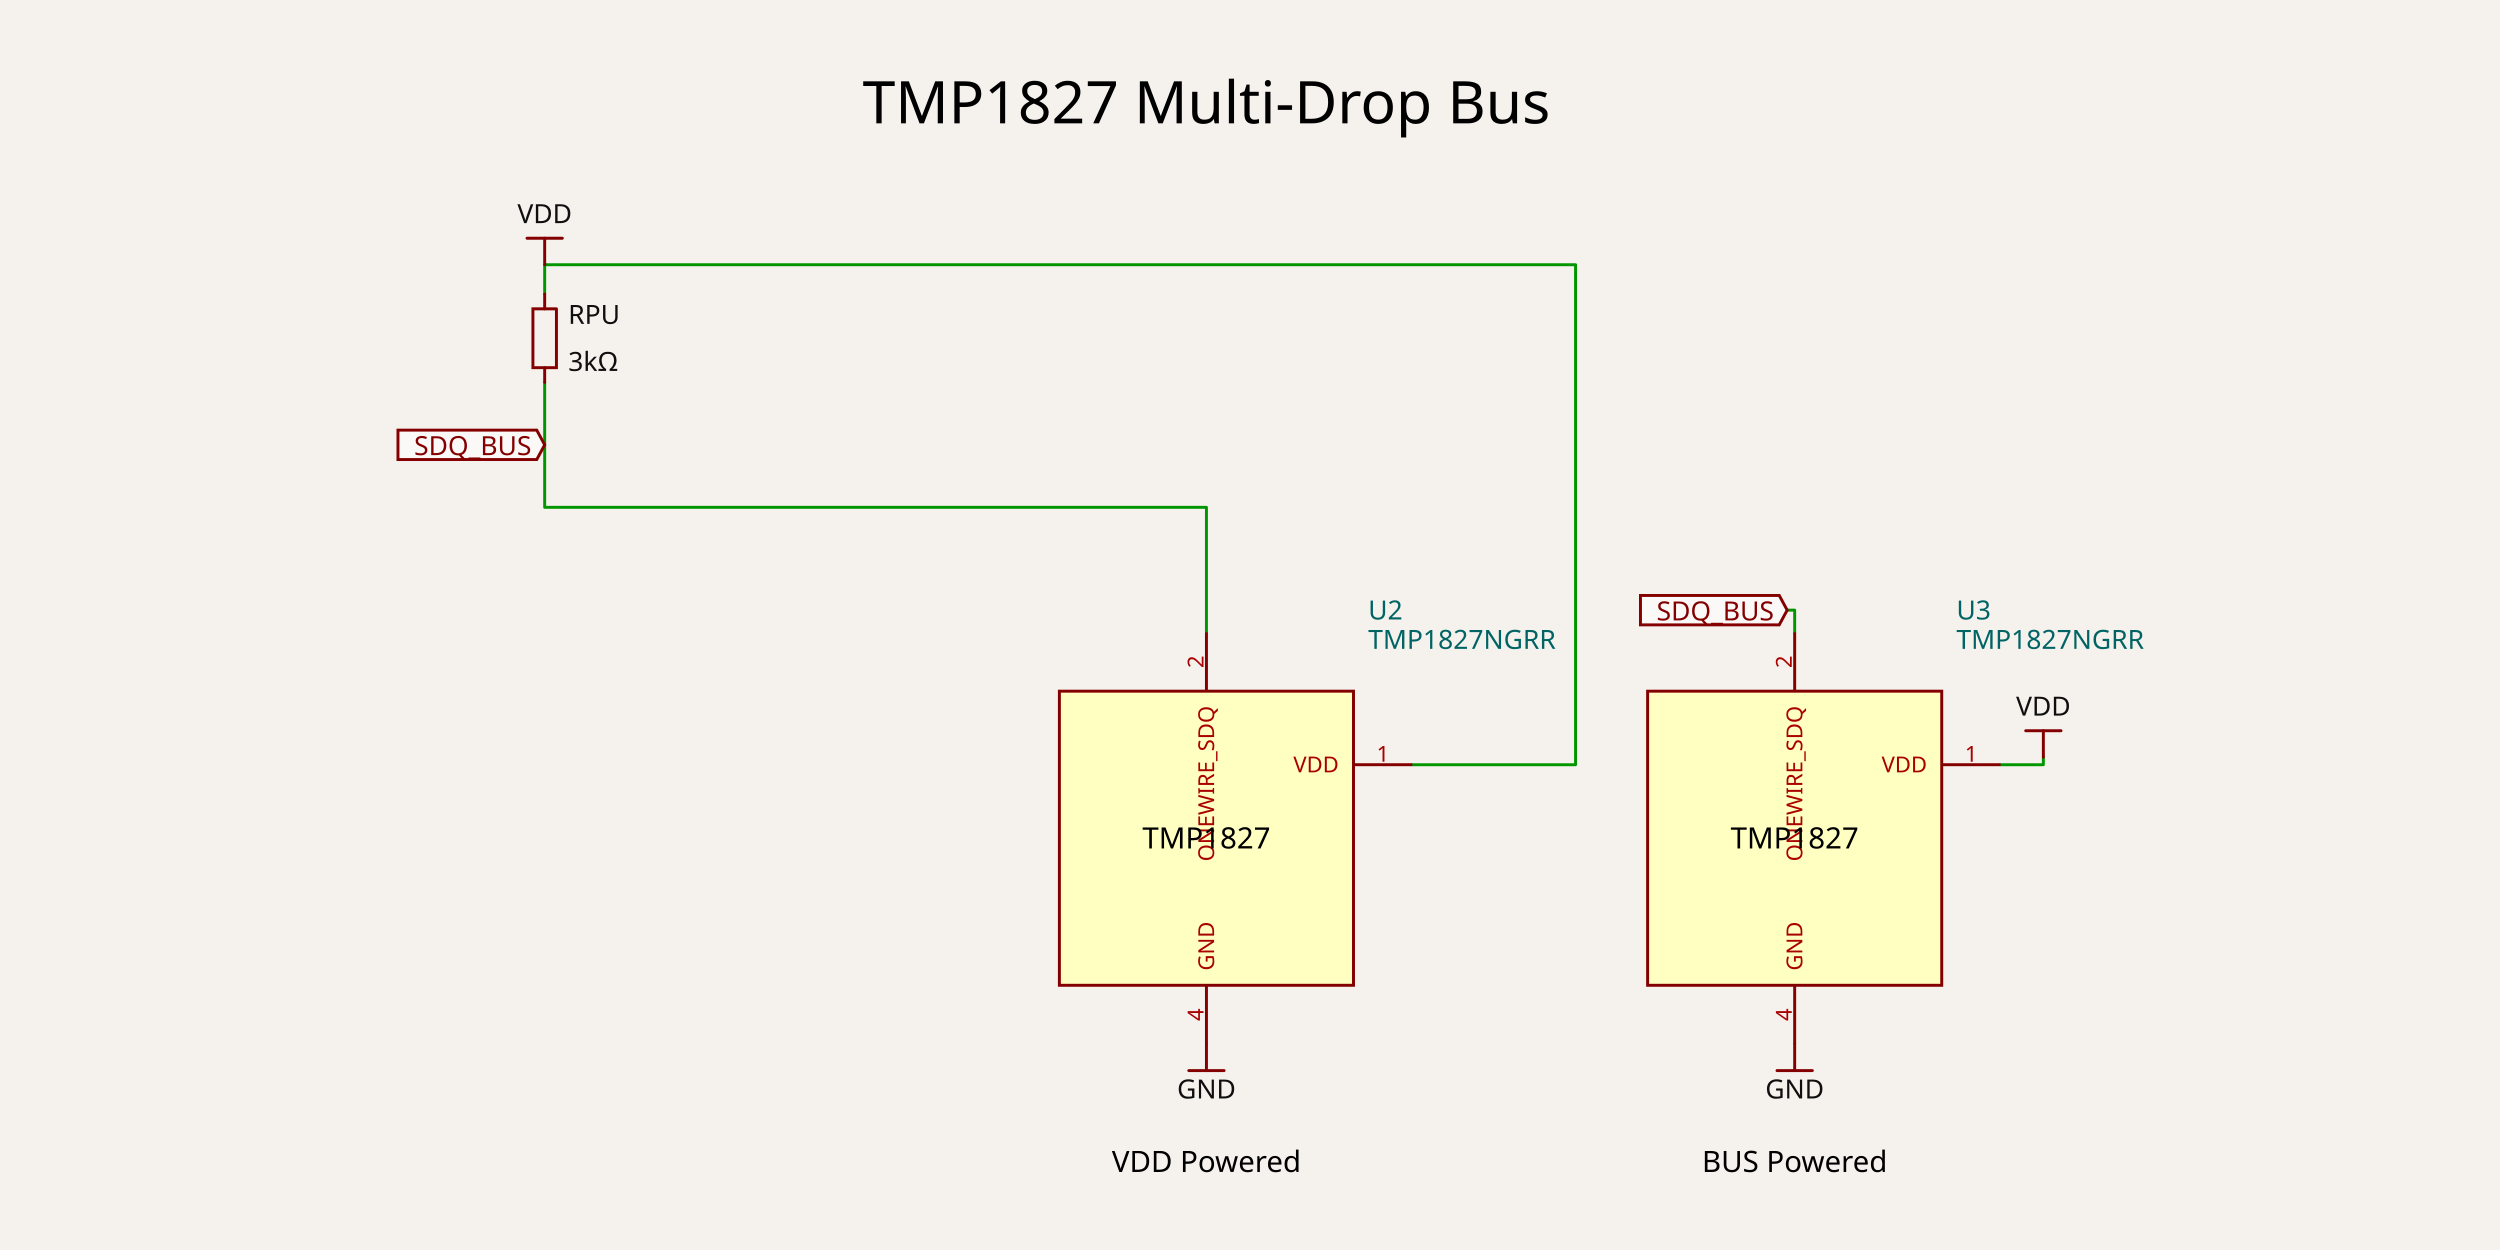
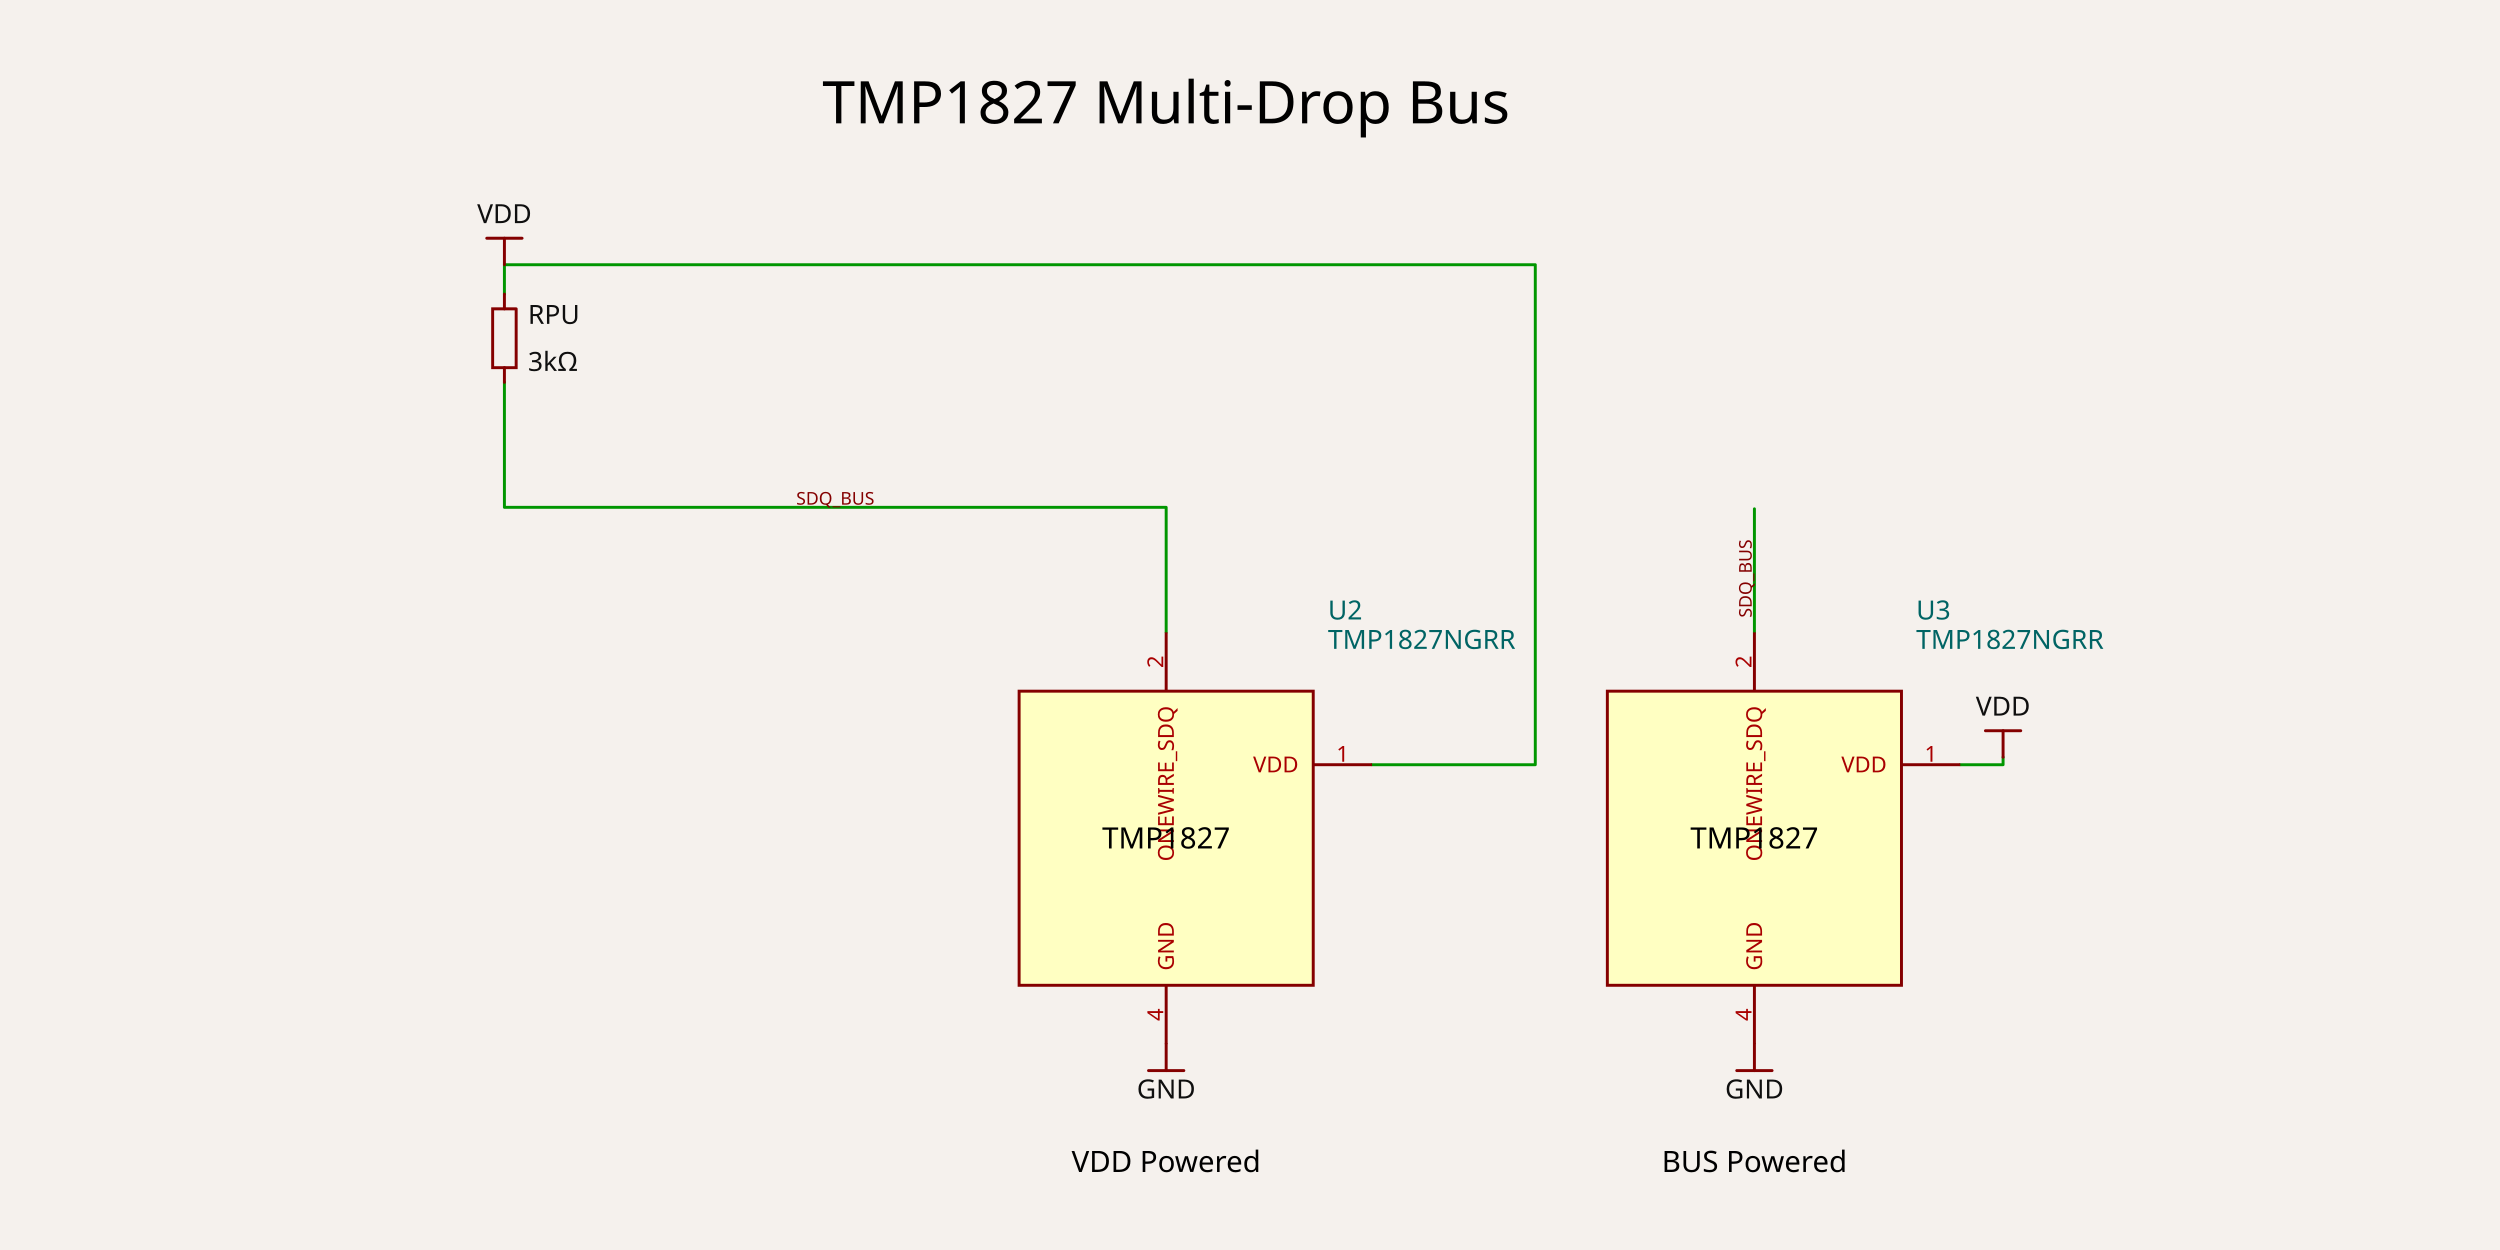
- <svg xmlns="http://www.w3.org/2000/svg" class="tscircuit-schematic" width="1200" height="600" style="background-color: rgb(245, 241, 237)" data-real-to-screen-transform="matrix(70.5882352941,0,0,-70.5882352941,437.9152941176,402.3529411765)">
+ <svg xmlns="http://www.w3.org/2000/svg" class="tscircuit-schematic" width="1200" height="600" style="background-color: rgb(245, 241, 237)" data-real-to-screen-transform="matrix(70.5882352941,0,0,-70.5882352941,418.5882352941,402.3529411765)">
  <style>
              .boundary { fill: rgb(245, 241, 237); }
              .schematic-boundary { fill: none; stroke: #fff; }
              .component { fill: none; stroke: rgb(132, 0, 0); }
              .chip { fill: rgb(255, 255, 194); stroke: rgb(132, 0, 0); }
              .component-pin { fill: none; stroke: rgb(132, 0, 0); }
              .text { font-family: sans-serif; fill: rgb(0, 150, 0); }
              .pin-number { fill: rgb(169, 0, 0); }
              .port-label { fill: rgb(0, 100, 100); }
              .component-name { fill: rgb(0, 100, 100); }
              
            </style>
  <rect class="boundary" x="0" y="0" width="1200" height="600" />
  <g class="trace sch-trace" data-layer="base" data-circuit-json-type="schematic_trace" data-schematic-trace-id="schematic_trace_0" data-subcircuit-connectivity-map-key="unnamedsubcircuitsubcircuit_source_group_0_connectivity_net0">
-     <path d="M 261.445 141.176 L 261.445 127.059 L 756.268 127.059 L 756.268 367.059 L 677.915 367.059" class="trace-invisible-hover-outline sch-trace-hitbox" stroke="rgb(0, 150, 0)" fill="none" stroke-width="11.294px" stroke-linecap="round" opacity="0" stroke-linejoin="round" />
-     <path class="sch-trace-path" d="M 261.445 141.176 L 261.445 127.059 L 756.268 127.059 L 756.268 367.059 L 677.915 367.059" stroke="rgb(0, 150, 0)" fill="none" stroke-width="1.412px" stroke-linecap="round" stroke-linejoin="round" />
+     <path d="M 242.118 141.176 L 242.118 127.059 L 736.941 127.059 L 736.941 367.059 L 658.588 367.059" class="trace-invisible-hover-outline sch-trace-hitbox" stroke="rgb(0, 150, 0)" fill="none" stroke-width="11.294px" stroke-linecap="round" opacity="0" stroke-linejoin="round" />
+     <path class="sch-trace-path" d="M 242.118 141.176 L 242.118 127.059 L 736.941 127.059 L 736.941 367.059 L 658.588 367.059" stroke="rgb(0, 150, 0)" fill="none" stroke-width="1.412px" stroke-linecap="round" stroke-linejoin="round" />
  </g>
  <g class="trace sch-trace" data-layer="base" data-circuit-json-type="schematic_trace" data-schematic-trace-id="schematic_trace_1" data-subcircuit-connectivity-map-key="unnamedsubcircuitsubcircuit_source_group_0_connectivity_net1">
-     <path d="M 261.445 183.529 L 261.445 243.529 L 579.092 243.529 L 579.092 303.529" class="trace-invisible-hover-outline sch-trace-hitbox" stroke="rgb(0, 150, 0)" fill="none" stroke-width="11.294px" stroke-linecap="round" opacity="0" stroke-linejoin="round" />
-     <path class="sch-trace-path" d="M 261.445 183.529 L 261.445 243.529 L 579.092 243.529 L 579.092 303.529" stroke="rgb(0, 150, 0)" fill="none" stroke-width="1.412px" stroke-linecap="round" stroke-linejoin="round" />
+     <path d="M 242.118 183.529 L 242.118 243.529 L 559.765 243.529 L 559.765 303.529" class="trace-invisible-hover-outline sch-trace-hitbox" stroke="rgb(0, 150, 0)" fill="none" stroke-width="11.294px" stroke-linecap="round" opacity="0" stroke-linejoin="round" />
+     <path class="sch-trace-path" d="M 242.118 183.529 L 242.118 243.529 L 559.765 243.529 L 559.765 303.529" stroke="rgb(0, 150, 0)" fill="none" stroke-width="1.412px" stroke-linecap="round" stroke-linejoin="round" />
  </g>
  <g class="trace sch-trace" data-layer="base" data-circuit-json-type="schematic_trace" data-schematic-trace-id="schematic_trace_2" data-subcircuit-connectivity-map-key="unnamedsubcircuitsubcircuit_source_group_0_connectivity_net0">
-     <path d="M 960.268 367.059 L 980.809 367.059 L 980.809 363.459" class="trace-invisible-hover-outline sch-trace-hitbox" stroke="rgb(0, 150, 0)" fill="none" stroke-width="11.294px" stroke-linecap="round" opacity="0" stroke-linejoin="round" />
-     <path class="sch-trace-path" d="M 960.268 367.059 L 980.809 367.059 L 980.809 363.459" stroke="rgb(0, 150, 0)" fill="none" stroke-width="1.412px" stroke-linecap="round" stroke-linejoin="round" />
+     <path d="M 940.941 367.059 L 961.482 367.059 L 961.482 363.459" class="trace-invisible-hover-outline sch-trace-hitbox" stroke="rgb(0, 150, 0)" fill="none" stroke-width="11.294px" stroke-linecap="round" opacity="0" stroke-linejoin="round" />
+     <path class="sch-trace-path" d="M 940.941 367.059 L 961.482 367.059 L 961.482 363.459" stroke="rgb(0, 150, 0)" fill="none" stroke-width="1.412px" stroke-linecap="round" stroke-linejoin="round" />
  </g>
  <g class="trace sch-trace" data-layer="base" data-circuit-json-type="schematic_trace" data-schematic-trace-id="schematic_trace_3" data-subcircuit-connectivity-map-key="unnamedsubcircuitsubcircuit_source_group_0_connectivity_net1">
-     <path d="M 861.445 303.529 L 861.445 292.871 L 857.845 292.871" class="trace-invisible-hover-outline sch-trace-hitbox" stroke="rgb(0, 150, 0)" fill="none" stroke-width="11.294px" stroke-linecap="round" opacity="0" stroke-linejoin="round" />
-     <path class="sch-trace-path" d="M 861.445 303.529 L 861.445 292.871 L 857.845 292.871" stroke="rgb(0, 150, 0)" fill="none" stroke-width="1.412px" stroke-linecap="round" stroke-linejoin="round" />
+     <path d="M 842.118 303.529 L 842.118 244.235" class="trace-invisible-hover-outline sch-trace-hitbox" stroke="rgb(0, 150, 0)" fill="none" stroke-width="11.294px" stroke-linecap="round" opacity="0" stroke-linejoin="round" />
+     <path class="sch-trace-path" d="M 842.118 303.529 L 842.118 244.235" stroke="rgb(0, 150, 0)" fill="none" stroke-width="1.412px" stroke-linecap="round" stroke-linejoin="round" />
  </g>
  <g class="trace-overlays sch-trace-overlays" data-layer="overlay" data-circuit-json-type="schematic_trace" data-schematic-trace-id="schematic_trace_0" data-subcircuit-connectivity-map-key="unnamedsubcircuitsubcircuit_source_group_0_connectivity_net0" />
  <g class="trace-overlays sch-trace-overlays" data-layer="overlay" data-circuit-json-type="schematic_trace" data-schematic-trace-id="schematic_trace_1" data-subcircuit-connectivity-map-key="unnamedsubcircuitsubcircuit_source_group_0_connectivity_net1" />
  <g class="trace-overlays sch-trace-overlays" data-layer="overlay" data-circuit-json-type="schematic_trace" data-schematic-trace-id="schematic_trace_2" data-subcircuit-connectivity-map-key="unnamedsubcircuitsubcircuit_source_group_0_connectivity_net0" />
  <g class="trace-overlays sch-trace-overlays" data-layer="overlay" data-circuit-json-type="schematic_trace" data-schematic-trace-id="schematic_trace_3" data-subcircuit-connectivity-map-key="unnamedsubcircuitsubcircuit_source_group_0_connectivity_net1" />
  <g class="sch-component" data-circuit-json-type="schematic_component" data-schematic-component-id="schematic_component_0">
-     <rect class="component-overlay sch-component-overlay" x="255.799" y="141.176" width="11.291" height="42.353" fill="transparent" />
-     <path class="sch-component-symbol-path" d="M 261.445 141.176 L 261.445 148.237" stroke="rgb(132, 0, 0)" fill="none" stroke-width="1.412px" stroke-linecap="round" />
-     <path class="sch-component-symbol-path" d="M 261.445 176.469 L 261.445 183.529" stroke="rgb(132, 0, 0)" fill="none" stroke-width="1.412px" stroke-linecap="round" />
-     <path class="sch-component-symbol-path" d="M 267.09 148.237 L 267.09 176.469 L 255.799 176.469 L 255.799 148.237 L 267.09 148.237" stroke="rgb(132, 0, 0)" fill="none" stroke-width="1.412px" stroke-linecap="round" />
-     <text class="sch-component-name sch-component-text" x="272.739" y="151.059" stroke="rgb(245, 241, 237)" stroke-width="1.412px" paint-order="stroke" fill="rgb(15, 15, 15)" font-family="sans-serif" text-anchor="start" dominant-baseline="middle" font-size="12.706px">RPU</text>
-     <text class="sch-component-text" x="272.739" y="173.647" fill="rgb(15, 15, 15)" font-family="sans-serif" text-anchor="start" dominant-baseline="middle" font-size="12.706px">3kΩ</text>
+     <rect class="component-overlay sch-component-overlay" x="236.472" y="141.176" width="11.291" height="42.353" fill="transparent" />
+     <path class="sch-component-symbol-path" d="M 242.118 141.176 L 242.118 148.237" stroke="rgb(132, 0, 0)" fill="none" stroke-width="1.412px" stroke-linecap="round" />
+     <path class="sch-component-symbol-path" d="M 242.118 176.469 L 242.118 183.529" stroke="rgb(132, 0, 0)" fill="none" stroke-width="1.412px" stroke-linecap="round" />
+     <path class="sch-component-symbol-path" d="M 247.763 148.237 L 247.763 176.469 L 236.472 176.469 L 236.472 148.237 L 247.763 148.237" stroke="rgb(132, 0, 0)" fill="none" stroke-width="1.412px" stroke-linecap="round" />
+     <text class="sch-component-name sch-component-text" x="253.412" y="151.059" stroke="rgb(245, 241, 237)" stroke-width="1.412px" paint-order="stroke" fill="rgb(15, 15, 15)" font-family="sans-serif" text-anchor="start" dominant-baseline="middle" font-size="12.706px">RPU</text>
+     <text class="sch-component-text" x="253.412" y="173.647" fill="rgb(15, 15, 15)" font-family="sans-serif" text-anchor="start" dominant-baseline="middle" font-size="12.706px">3kΩ</text>
  </g>
  <g class="sch-component" data-circuit-json-type="schematic_component" data-schematic-component-id="schematic_component_1">
-     <rect class="component chip sch-component-body" x="508.504" y="331.765" width="141.176" height="141.176" stroke-width="1.412px" fill="rgb(255, 255, 194)" stroke="rgb(132, 0, 0)" />
-     <rect class="component-overlay sch-component-overlay" x="508.504" y="331.765" width="141.176" height="141.176" fill="transparent" />
-     <text class="sch-text" x="656.739" y="307.059" fill="#006464" text-anchor="start" dominant-baseline="middle" font-family="sans-serif" font-size="12.706px" transform="rotate(0, 656.7388, 307.0588)">TMP1827NGRR</text>
-     <text class="sch-text" x="656.739" y="292.941" fill="#006464" text-anchor="start" dominant-baseline="middle" font-family="sans-serif" font-size="12.706px" transform="rotate(0, 656.7388, 292.9412)">U2</text>
-     <line class="component-pin sch-component-pin sch-port-line" x1="649.68" y1="367.059" x2="677.915" y2="367.059" stroke-width="1.412px" />
+     <rect class="component chip sch-component-body" x="489.176" y="331.765" width="141.176" height="141.176" stroke-width="1.412px" fill="rgb(255, 255, 194)" stroke="rgb(132, 0, 0)" />
+     <rect class="component-overlay sch-component-overlay" x="489.176" y="331.765" width="141.176" height="141.176" fill="transparent" />
+     <text class="sch-text" x="637.412" y="307.059" fill="#006464" text-anchor="start" dominant-baseline="middle" font-family="sans-serif" font-size="12.706px" transform="rotate(0, 637.4118, 307.0588)">TMP1827NGRR</text>
+     <text class="sch-text" x="637.412" y="292.941" fill="#006464" text-anchor="start" dominant-baseline="middle" font-family="sans-serif" font-size="12.706px" transform="rotate(0, 637.4118, 292.9412)">U2</text>
+     <line class="component-pin sch-component-pin sch-port-line" x1="630.353" y1="367.059" x2="658.588" y2="367.059" stroke-width="1.412px" />
    <g class="sch-port" data-schematic-port-id="source_port_2">
-       <rect x="676.504" y="365.647" width="2.824" height="2.824" opacity="0" />
+       <rect x="657.176" y="365.647" width="2.824" height="2.824" opacity="0" />
    </g>
-     <text class="pin-number sch-pin-number" x="663.798" y="365.647" style="font-family: sans-serif;" fill="rgb(169, 0, 0)" text-anchor="middle" dominant-baseline="auto" font-size="10.588px" transform="">1</text>
-     <text class="pin-number sch-pin-label" x="642.621" y="367.059" style="font-family: sans-serif;" fill="rgb(169, 0, 0)" text-anchor="end" dominant-baseline="middle" font-size="10.588px" transform="">VDD</text>
-     <line class="component-pin sch-component-pin sch-port-line" x1="579.092" y1="331.765" x2="579.092" y2="303.529" stroke-width="1.412px" />
+     <text class="pin-number sch-pin-number" x="644.471" y="365.647" style="font-family: sans-serif;" fill="rgb(169, 0, 0)" text-anchor="middle" dominant-baseline="auto" font-size="10.588px" transform="">1</text>
+     <text class="pin-number sch-pin-label" x="623.294" y="367.059" style="font-family: sans-serif;" fill="rgb(169, 0, 0)" text-anchor="end" dominant-baseline="middle" font-size="10.588px" transform="">VDD</text>
+     <line class="component-pin sch-component-pin sch-port-line" x1="559.765" y1="331.765" x2="559.765" y2="303.529" stroke-width="1.412px" />
    <g class="sch-port" data-schematic-port-id="source_port_3">
-       <rect x="577.68" y="302.118" width="2.824" height="2.824" opacity="0" />
+       <rect x="558.353" y="302.118" width="2.824" height="2.824" opacity="0" />
    </g>
-     <text class="pin-number sch-pin-number" x="577.68" y="317.647" style="font-family: sans-serif;" fill="rgb(169, 0, 0)" text-anchor="middle" dominant-baseline="auto" font-size="10.588px" transform="rotate(-90 577.68 317.6471)">2</text>
-     <text class="pin-number sch-pin-label" x="579.092" y="338.824" style="font-family: sans-serif;" fill="rgb(169, 0, 0)" text-anchor="end" dominant-baseline="middle" font-size="10.588px" transform="rotate(-90 579.0918 338.8235)">ONEWIRE_SDQ</text>
-     <line class="component-pin sch-component-pin sch-port-line" x1="579.092" y1="472.941" x2="579.092" y2="501.176" stroke-width="1.412px" />
+     <text class="pin-number sch-pin-number" x="558.353" y="317.647" style="font-family: sans-serif;" fill="rgb(169, 0, 0)" text-anchor="middle" dominant-baseline="auto" font-size="10.588px" transform="rotate(-90 558.3529 317.6471)">2</text>
+     <text class="pin-number sch-pin-label" x="559.765" y="338.824" style="font-family: sans-serif;" fill="rgb(169, 0, 0)" text-anchor="end" dominant-baseline="middle" font-size="10.588px" transform="rotate(-90 559.7647 338.8235)">ONEWIRE_SDQ</text>
+     <line class="component-pin sch-component-pin sch-port-line" x1="559.765" y1="472.941" x2="559.765" y2="501.176" stroke-width="1.412px" />
    <g class="sch-port" data-schematic-port-id="source_port_5">
-       <rect x="577.68" y="499.765" width="2.824" height="2.824" opacity="0" />
+       <rect x="558.353" y="499.765" width="2.824" height="2.824" opacity="0" />
    </g>
-     <text class="pin-number sch-pin-number" x="577.68" y="487.059" style="font-family: sans-serif;" fill="rgb(169, 0, 0)" text-anchor="middle" dominant-baseline="auto" font-size="10.588px" transform="rotate(-90 577.68 487.0588)">4</text>
-     <text class="pin-number sch-pin-label" x="579.092" y="465.882" style="font-family: sans-serif;" fill="rgb(169, 0, 0)" text-anchor="start" dominant-baseline="middle" font-size="10.588px" transform="rotate(-90 579.0918 465.8824)">GND</text>
+     <text class="pin-number sch-pin-number" x="558.353" y="487.059" style="font-family: sans-serif;" fill="rgb(169, 0, 0)" text-anchor="middle" dominant-baseline="auto" font-size="10.588px" transform="rotate(-90 558.3529 487.0588)">4</text>
+     <text class="pin-number sch-pin-label" x="559.765" y="465.882" style="font-family: sans-serif;" fill="rgb(169, 0, 0)" text-anchor="start" dominant-baseline="middle" font-size="10.588px" transform="rotate(-90 559.7647 465.8824)">GND</text>
  </g>
  <g class="sch-component" data-circuit-json-type="schematic_component" data-schematic-component-id="schematic_component_2">
-     <rect class="component chip sch-component-body" x="790.856" y="331.765" width="141.176" height="141.176" stroke-width="1.412px" fill="rgb(255, 255, 194)" stroke="rgb(132, 0, 0)" />
-     <rect class="component-overlay sch-component-overlay" x="790.856" y="331.765" width="141.176" height="141.176" fill="transparent" />
-     <text class="sch-text" x="939.092" y="307.059" fill="#006464" text-anchor="start" dominant-baseline="middle" font-family="sans-serif" font-size="12.706px" transform="rotate(0, 939.0918, 307.0588)">TMP1827NGRR</text>
-     <text class="sch-text" x="939.092" y="292.941" fill="#006464" text-anchor="start" dominant-baseline="middle" font-family="sans-serif" font-size="12.706px" transform="rotate(0, 939.0918, 292.9412)">U3</text>
-     <line class="component-pin sch-component-pin sch-port-line" x1="932.033" y1="367.059" x2="960.268" y2="367.059" stroke-width="1.412px" />
+     <rect class="component chip sch-component-body" x="771.529" y="331.765" width="141.176" height="141.176" stroke-width="1.412px" fill="rgb(255, 255, 194)" stroke="rgb(132, 0, 0)" />
+     <rect class="component-overlay sch-component-overlay" x="771.529" y="331.765" width="141.176" height="141.176" fill="transparent" />
+     <text class="sch-text" x="919.765" y="307.059" fill="#006464" text-anchor="start" dominant-baseline="middle" font-family="sans-serif" font-size="12.706px" transform="rotate(0, 919.7647, 307.0588)">TMP1827NGRR</text>
+     <text class="sch-text" x="919.765" y="292.941" fill="#006464" text-anchor="start" dominant-baseline="middle" font-family="sans-serif" font-size="12.706px" transform="rotate(0, 919.7647, 292.9412)">U3</text>
+     <line class="component-pin sch-component-pin sch-port-line" x1="912.706" y1="367.059" x2="940.941" y2="367.059" stroke-width="1.412px" />
    <g class="sch-port" data-schematic-port-id="source_port_10">
-       <rect x="958.856" y="365.647" width="2.824" height="2.824" opacity="0" />
+       <rect x="939.529" y="365.647" width="2.824" height="2.824" opacity="0" />
    </g>
-     <text class="pin-number sch-pin-number" x="946.151" y="365.647" style="font-family: sans-serif;" fill="rgb(169, 0, 0)" text-anchor="middle" dominant-baseline="auto" font-size="10.588px" transform="">1</text>
-     <text class="pin-number sch-pin-label" x="924.974" y="367.059" style="font-family: sans-serif;" fill="rgb(169, 0, 0)" text-anchor="end" dominant-baseline="middle" font-size="10.588px" transform="">VDD</text>
-     <line class="component-pin sch-component-pin sch-port-line" x1="861.445" y1="331.765" x2="861.445" y2="303.529" stroke-width="1.412px" />
+     <text class="pin-number sch-pin-number" x="926.824" y="365.647" style="font-family: sans-serif;" fill="rgb(169, 0, 0)" text-anchor="middle" dominant-baseline="auto" font-size="10.588px" transform="">1</text>
+     <text class="pin-number sch-pin-label" x="905.647" y="367.059" style="font-family: sans-serif;" fill="rgb(169, 0, 0)" text-anchor="end" dominant-baseline="middle" font-size="10.588px" transform="">VDD</text>
+     <line class="component-pin sch-component-pin sch-port-line" x1="842.118" y1="331.765" x2="842.118" y2="303.529" stroke-width="1.412px" />
    <g class="sch-port" data-schematic-port-id="source_port_11">
-       <rect x="860.033" y="302.118" width="2.824" height="2.824" opacity="0" />
+       <rect x="840.706" y="302.118" width="2.824" height="2.824" opacity="0" />
    </g>
-     <text class="pin-number sch-pin-number" x="860.033" y="317.647" style="font-family: sans-serif;" fill="rgb(169, 0, 0)" text-anchor="middle" dominant-baseline="auto" font-size="10.588px" transform="rotate(-90 860.0329 317.6471)">2</text>
-     <text class="pin-number sch-pin-label" x="861.445" y="338.824" style="font-family: sans-serif;" fill="rgb(169, 0, 0)" text-anchor="end" dominant-baseline="middle" font-size="10.588px" transform="rotate(-90 861.4447 338.8235)">ONEWIRE_SDQ</text>
-     <line class="component-pin sch-component-pin sch-port-line" x1="861.445" y1="472.941" x2="861.445" y2="501.176" stroke-width="1.412px" />
+     <text class="pin-number sch-pin-number" x="840.706" y="317.647" style="font-family: sans-serif;" fill="rgb(169, 0, 0)" text-anchor="middle" dominant-baseline="auto" font-size="10.588px" transform="rotate(-90 840.7059 317.6471)">2</text>
+     <text class="pin-number sch-pin-label" x="842.118" y="338.824" style="font-family: sans-serif;" fill="rgb(169, 0, 0)" text-anchor="end" dominant-baseline="middle" font-size="10.588px" transform="rotate(-90 842.1176 338.8235)">ONEWIRE_SDQ</text>
+     <line class="component-pin sch-component-pin sch-port-line" x1="842.118" y1="472.941" x2="842.118" y2="501.176" stroke-width="1.412px" />
    <g class="sch-port" data-schematic-port-id="source_port_13">
-       <rect x="860.033" y="499.765" width="2.824" height="2.824" opacity="0" />
+       <rect x="840.706" y="499.765" width="2.824" height="2.824" opacity="0" />
    </g>
-     <text class="pin-number sch-pin-number" x="860.033" y="487.059" style="font-family: sans-serif;" fill="rgb(169, 0, 0)" text-anchor="middle" dominant-baseline="auto" font-size="10.588px" transform="rotate(-90 860.0329 487.0588)">4</text>
-     <text class="pin-number sch-pin-label" x="861.445" y="465.882" style="font-family: sans-serif;" fill="rgb(169, 0, 0)" text-anchor="start" dominant-baseline="middle" font-size="10.588px" transform="rotate(-90 861.4447 465.8824)">GND</text>
+     <text class="pin-number sch-pin-number" x="840.706" y="487.059" style="font-family: sans-serif;" fill="rgb(169, 0, 0)" text-anchor="middle" dominant-baseline="auto" font-size="10.588px" transform="rotate(-90 840.7059 487.0588)">4</text>
+     <text class="pin-number sch-pin-label" x="842.118" y="465.882" style="font-family: sans-serif;" fill="rgb(169, 0, 0)" text-anchor="start" dominant-baseline="middle" font-size="10.588px" transform="rotate(-90 842.1176 465.8824)">GND</text>
  </g>
  <g class="schematic-port-hover sch-port-hover" data-schematic-port-id="source_port_0">
-     <circle cx="261.445" cy="141.176" r="2.824" fill="red" opacity="0" />
+     <circle cx="242.118" cy="141.176" r="2.824" fill="red" opacity="0" />
  </g>
  <g class="schematic-port-hover sch-port-hover" data-schematic-port-id="source_port_1">
-     <circle cx="261.445" cy="183.529" r="2.824" fill="red" opacity="0" />
+     <circle cx="242.118" cy="183.529" r="2.824" fill="red" opacity="0" />
  </g>
  <g class="schematic-port-hover sch-port-hover" data-schematic-port-id="source_port_2">
-     <circle cx="677.915" cy="367.059" r="2.824" fill="red" opacity="0" />
+     <circle cx="658.588" cy="367.059" r="2.824" fill="red" opacity="0" />
  </g>
  <g class="schematic-port-hover sch-port-hover" data-schematic-port-id="source_port_3">
-     <circle cx="579.092" cy="303.529" r="2.824" fill="red" opacity="0" />
+     <circle cx="559.765" cy="303.529" r="2.824" fill="red" opacity="0" />
  </g>
  <g class="schematic-port-hover sch-port-hover" data-schematic-port-id="source_port_5">
-     <circle cx="579.092" cy="501.176" r="2.824" fill="red" opacity="0" />
+     <circle cx="559.765" cy="501.176" r="2.824" fill="red" opacity="0" />
  </g>
  <g class="schematic-port-hover sch-port-hover" data-schematic-port-id="source_port_10">
-     <circle cx="960.268" cy="367.059" r="2.824" fill="red" opacity="0" />
+     <circle cx="940.941" cy="367.059" r="2.824" fill="red" opacity="0" />
  </g>
  <g class="schematic-port-hover sch-port-hover" data-schematic-port-id="source_port_11">
-     <circle cx="861.445" cy="303.529" r="2.824" fill="red" opacity="0" />
+     <circle cx="842.118" cy="303.529" r="2.824" fill="red" opacity="0" />
  </g>
  <g class="schematic-port-hover sch-port-hover" data-schematic-port-id="source_port_13">
-     <circle cx="861.445" cy="501.176" r="2.824" fill="red" opacity="0" />
+     <circle cx="842.118" cy="501.176" r="2.824" fill="red" opacity="0" />
  </g>
-   <rect class="component-overlay sch-component-overlay sch-net-label-overlay" data-circuit-json-type="schematic_net_label" data-schematic-net-label-id="schematic_net_label_0" x="252.974" y="114.353" width="16.941" height="12.706" fill="transparent" />
-   <path class="sch-net-label-symbol-path" data-circuit-json-type="schematic_net_label" data-schematic-net-label-id="schematic_net_label_0" d="M 269.915 114.353 L 252.974 114.353" stroke="rgb(132, 0, 0)" fill="none" stroke-width="1.412px" stroke-linecap="round" />
-   <path class="sch-net-label-symbol-path" data-circuit-json-type="schematic_net_label" data-schematic-net-label-id="schematic_net_label_0" d="M 261.445 114.353 L 261.445 127.059" stroke="rgb(132, 0, 0)" fill="none" stroke-width="1.412px" stroke-linecap="round" />
-   <text class="sch-net-label-symbol-text" data-circuit-json-type="schematic_net_label" data-schematic-net-label-id="schematic_net_label_0" x="261.445" y="110.824" fill="rgb(15, 15, 15)" font-family="sans-serif" text-anchor="middle" dominant-baseline="ideographic" font-size="12.706px">VDD</text>
-   <rect class="component-overlay sch-component-overlay sch-net-label-overlay" data-circuit-json-type="schematic_net_label" data-schematic-net-label-id="schematic_net_label_1" x="972.339" y="350.753" width="16.941" height="12.706" fill="transparent" />
-   <path class="sch-net-label-symbol-path" data-circuit-json-type="schematic_net_label" data-schematic-net-label-id="schematic_net_label_1" d="M 989.28 350.753 L 972.339 350.753" stroke="rgb(132, 0, 0)" fill="none" stroke-width="1.412px" stroke-linecap="round" />
-   <path class="sch-net-label-symbol-path" data-circuit-json-type="schematic_net_label" data-schematic-net-label-id="schematic_net_label_1" d="M 980.809 350.753 L 980.809 363.459" stroke="rgb(132, 0, 0)" fill="none" stroke-width="1.412px" stroke-linecap="round" />
-   <text class="sch-net-label-symbol-text" data-circuit-json-type="schematic_net_label" data-schematic-net-label-id="schematic_net_label_1" x="980.809" y="347.224" fill="rgb(15, 15, 15)" font-family="sans-serif" text-anchor="middle" dominant-baseline="ideographic" font-size="12.706px">VDD</text>
-   <path class="net-label sch-net-label" data-circuit-json-type="schematic_net_label" data-schematic-net-label-id="schematic_net_label_2" d="     M 261.445,213.529     L 257.633,220.588     L 191.026,220.588     L 191.026,206.471     L 257.633,206.471     Z   " fill="rgba(255, 255, 255, 0.6)" stroke="rgb(132, 0, 0)" stroke-width="1.412px" />
-   <text class="net-label-text sch-net-label-text" data-circuit-json-type="schematic_net_label" data-schematic-net-label-id="schematic_net_label_2" x="255.092" y="213.529" fill="rgb(132, 0, 0)" text-anchor="end" dominant-baseline="central" font-family="sans-serif" font-variant-numeric="tabular-nums" font-size="12.706px" transform="">SDQ_BUS</text>
-   <path class="net-label sch-net-label" data-circuit-json-type="schematic_net_label" data-schematic-net-label-id="schematic_net_label_3" d="     M 857.845,292.871     L 854.033,299.929     L 787.426,299.929     L 787.426,285.812     L 854.033,285.812     Z   " fill="rgba(255, 255, 255, 0.6)" stroke="rgb(132, 0, 0)" stroke-width="1.412px" />
-   <text class="net-label-text sch-net-label-text" data-circuit-json-type="schematic_net_label" data-schematic-net-label-id="schematic_net_label_3" x="851.492" y="292.871" fill="rgb(132, 0, 0)" text-anchor="end" dominant-baseline="central" font-family="sans-serif" font-variant-numeric="tabular-nums" font-size="12.706px" transform="">SDQ_BUS</text>
-   <rect class="component-overlay sch-component-overlay sch-net-label-overlay" data-circuit-json-type="schematic_net_label" data-schematic-net-label-id="schematic_net_label_4" x="570.621" y="501.176" width="16.941" height="12.706" fill="transparent" />
-   <path class="sch-net-label-symbol-path" data-circuit-json-type="schematic_net_label" data-schematic-net-label-id="schematic_net_label_4" d="M 570.621 513.882 L 587.562 513.882" stroke="rgb(132, 0, 0)" fill="none" stroke-width="1.412px" stroke-linecap="round" />
-   <path class="sch-net-label-symbol-path" data-circuit-json-type="schematic_net_label" data-schematic-net-label-id="schematic_net_label_4" d="M 579.092 513.882 L 579.092 501.176" stroke="rgb(132, 0, 0)" fill="none" stroke-width="1.412px" stroke-linecap="round" />
-   <text class="sch-net-label-symbol-text" data-circuit-json-type="schematic_net_label" data-schematic-net-label-id="schematic_net_label_4" x="579.092" y="517.412" fill="rgb(15, 15, 15)" font-family="sans-serif" text-anchor="middle" dominant-baseline="hanging" font-size="12.706px">GND</text>
-   <rect class="component-overlay sch-component-overlay sch-net-label-overlay" data-circuit-json-type="schematic_net_label" data-schematic-net-label-id="schematic_net_label_5" x="852.974" y="501.176" width="16.941" height="12.706" fill="transparent" />
-   <path class="sch-net-label-symbol-path" data-circuit-json-type="schematic_net_label" data-schematic-net-label-id="schematic_net_label_5" d="M 852.974 513.882 L 869.915 513.882" stroke="rgb(132, 0, 0)" fill="none" stroke-width="1.412px" stroke-linecap="round" />
-   <path class="sch-net-label-symbol-path" data-circuit-json-type="schematic_net_label" data-schematic-net-label-id="schematic_net_label_5" d="M 861.445 513.882 L 861.445 501.176" stroke="rgb(132, 0, 0)" fill="none" stroke-width="1.412px" stroke-linecap="round" />
-   <text class="sch-net-label-symbol-text" data-circuit-json-type="schematic_net_label" data-schematic-net-label-id="schematic_net_label_5" x="861.445" y="517.412" fill="rgb(15, 15, 15)" font-family="sans-serif" text-anchor="middle" dominant-baseline="hanging" font-size="12.706px">GND</text>
-   <text class="sch-text" x="579.092" y="49.412" fill="#000000" text-anchor="middle" dominant-baseline="middle" font-family="sans-serif" font-size="28.235px" transform="rotate(0, 579.0918, 49.41176)">TMP1827 Multi-Drop Bus</text>
-   <text class="sch-text" x="579.092" y="402.353" fill="#000000" text-anchor="middle" dominant-baseline="middle" font-family="sans-serif" font-size="14.118px" transform="rotate(0, 579.0918, 402.3529)">TMP1827</text>
-   <text class="sch-text" x="579.092" y="557.647" fill="#000000" text-anchor="middle" dominant-baseline="middle" font-family="sans-serif" font-size="14.118px" transform="rotate(0, 579.0918, 557.6471)">VDD Powered</text>
-   <text class="sch-text" x="861.445" y="557.647" fill="#000000" text-anchor="middle" dominant-baseline="middle" font-family="sans-serif" font-size="14.118px" transform="rotate(0, 861.4447, 557.6471)">BUS Powered</text>
-   <text class="sch-text" x="861.445" y="402.353" fill="#000000" text-anchor="middle" dominant-baseline="middle" font-family="sans-serif" font-size="14.118px" transform="rotate(0, 861.4447, 402.3529)">TMP1827</text>
+   <rect class="component-overlay sch-component-overlay sch-net-label-overlay" data-circuit-json-type="schematic_net_label" data-schematic-net-label-id="schematic_net_label_0" x="233.647" y="114.353" width="16.941" height="12.706" fill="transparent" />
+   <path class="sch-net-label-symbol-path" data-circuit-json-type="schematic_net_label" data-schematic-net-label-id="schematic_net_label_0" d="M 250.588 114.353 L 233.647 114.353" stroke="rgb(132, 0, 0)" fill="none" stroke-width="1.412px" stroke-linecap="round" />
+   <path class="sch-net-label-symbol-path" data-circuit-json-type="schematic_net_label" data-schematic-net-label-id="schematic_net_label_0" d="M 242.118 114.353 L 242.118 127.059" stroke="rgb(132, 0, 0)" fill="none" stroke-width="1.412px" stroke-linecap="round" />
+   <text class="sch-net-label-symbol-text" data-circuit-json-type="schematic_net_label" data-schematic-net-label-id="schematic_net_label_0" x="242.118" y="110.824" fill="rgb(15, 15, 15)" font-family="sans-serif" text-anchor="middle" dominant-baseline="ideographic" font-size="12.706px">VDD</text>
+   <rect class="component-overlay sch-component-overlay sch-net-label-overlay" data-circuit-json-type="schematic_net_label" data-schematic-net-label-id="schematic_net_label_1" x="953.012" y="350.753" width="16.941" height="12.706" fill="transparent" />
+   <path class="sch-net-label-symbol-path" data-circuit-json-type="schematic_net_label" data-schematic-net-label-id="schematic_net_label_1" d="M 969.953 350.753 L 953.012 350.753" stroke="rgb(132, 0, 0)" fill="none" stroke-width="1.412px" stroke-linecap="round" />
+   <path class="sch-net-label-symbol-path" data-circuit-json-type="schematic_net_label" data-schematic-net-label-id="schematic_net_label_1" d="M 961.482 350.753 L 961.482 363.459" stroke="rgb(132, 0, 0)" fill="none" stroke-width="1.412px" stroke-linecap="round" />
+   <text class="sch-net-label-symbol-text" data-circuit-json-type="schematic_net_label" data-schematic-net-label-id="schematic_net_label_1" x="961.482" y="347.224" fill="rgb(15, 15, 15)" font-family="sans-serif" text-anchor="middle" dominant-baseline="ideographic" font-size="12.706px">VDD</text>
+   <rect class="component-overlay sch-component-overlay sch-net-label-overlay" data-circuit-json-type="schematic_net_label" data-schematic-net-label-id="schematic_net_label_2" x="551.294" y="501.176" width="16.941" height="12.706" fill="transparent" />
+   <path class="sch-net-label-symbol-path" data-circuit-json-type="schematic_net_label" data-schematic-net-label-id="schematic_net_label_2" d="M 551.294 513.882 L 568.235 513.882" stroke="rgb(132, 0, 0)" fill="none" stroke-width="1.412px" stroke-linecap="round" />
+   <path class="sch-net-label-symbol-path" data-circuit-json-type="schematic_net_label" data-schematic-net-label-id="schematic_net_label_2" d="M 559.765 513.882 L 559.765 501.176" stroke="rgb(132, 0, 0)" fill="none" stroke-width="1.412px" stroke-linecap="round" />
+   <text class="sch-net-label-symbol-text" data-circuit-json-type="schematic_net_label" data-schematic-net-label-id="schematic_net_label_2" x="559.765" y="517.412" fill="rgb(15, 15, 15)" font-family="sans-serif" text-anchor="middle" dominant-baseline="hanging" font-size="12.706px">GND</text>
+   <rect class="component-overlay sch-component-overlay sch-net-label-overlay" data-circuit-json-type="schematic_net_label" data-schematic-net-label-id="schematic_net_label_3" x="833.647" y="501.176" width="16.941" height="12.706" fill="transparent" />
+   <path class="sch-net-label-symbol-path" data-circuit-json-type="schematic_net_label" data-schematic-net-label-id="schematic_net_label_3" d="M 833.647 513.882 L 850.588 513.882" stroke="rgb(132, 0, 0)" fill="none" stroke-width="1.412px" stroke-linecap="round" />
+   <path class="sch-net-label-symbol-path" data-circuit-json-type="schematic_net_label" data-schematic-net-label-id="schematic_net_label_3" d="M 842.118 513.882 L 842.118 501.176" stroke="rgb(132, 0, 0)" fill="none" stroke-width="1.412px" stroke-linecap="round" />
+   <text class="sch-net-label-symbol-text" data-circuit-json-type="schematic_net_label" data-schematic-net-label-id="schematic_net_label_3" x="842.118" y="517.412" fill="rgb(15, 15, 15)" font-family="sans-serif" text-anchor="middle" dominant-baseline="hanging" font-size="12.706px">GND</text>
+   <text class="sch-text" x="559.765" y="49.412" fill="#000000" text-anchor="middle" dominant-baseline="middle" font-family="sans-serif" font-size="28.235px" transform="rotate(0, 559.7647, 49.41176)">TMP1827 Multi-Drop Bus</text>
+   <text class="sch-text" x="559.765" y="402.353" fill="#000000" text-anchor="middle" dominant-baseline="middle" font-family="sans-serif" font-size="14.118px" transform="rotate(0, 559.7647, 402.3529)">TMP1827</text>
+   <text class="sch-text" x="559.765" y="557.647" fill="#000000" text-anchor="middle" dominant-baseline="middle" font-family="sans-serif" font-size="14.118px" transform="rotate(0, 559.7647, 557.6471)">VDD Powered</text>
+   <text class="sch-text" x="842.118" y="557.647" fill="#000000" text-anchor="middle" dominant-baseline="middle" font-family="sans-serif" font-size="14.118px" transform="rotate(0, 842.1176, 557.6471)">BUS Powered</text>
+   <text class="sch-text" x="842.118" y="402.353" fill="#000000" text-anchor="middle" dominant-baseline="middle" font-family="sans-serif" font-size="14.118px" transform="rotate(0, 842.1176, 402.3529)">TMP1827</text>
+   <text class="sch-text" x="400.941" y="239.294" fill="rgb(132, 0, 0)" text-anchor="middle" dominant-baseline="middle" font-family="sans-serif" font-size="8.471px" transform="rotate(0, 400.9412, 239.2941)">SDQ_BUS</text>
+   <text class="sch-text" x="837.882" y="296.471" fill="rgb(132, 0, 0)" text-anchor="start" dominant-baseline="middle" font-family="sans-serif" font-size="8.471px" transform="rotate(-90, 837.8824, 296.4706)">SDQ_BUS</text>
</svg>
